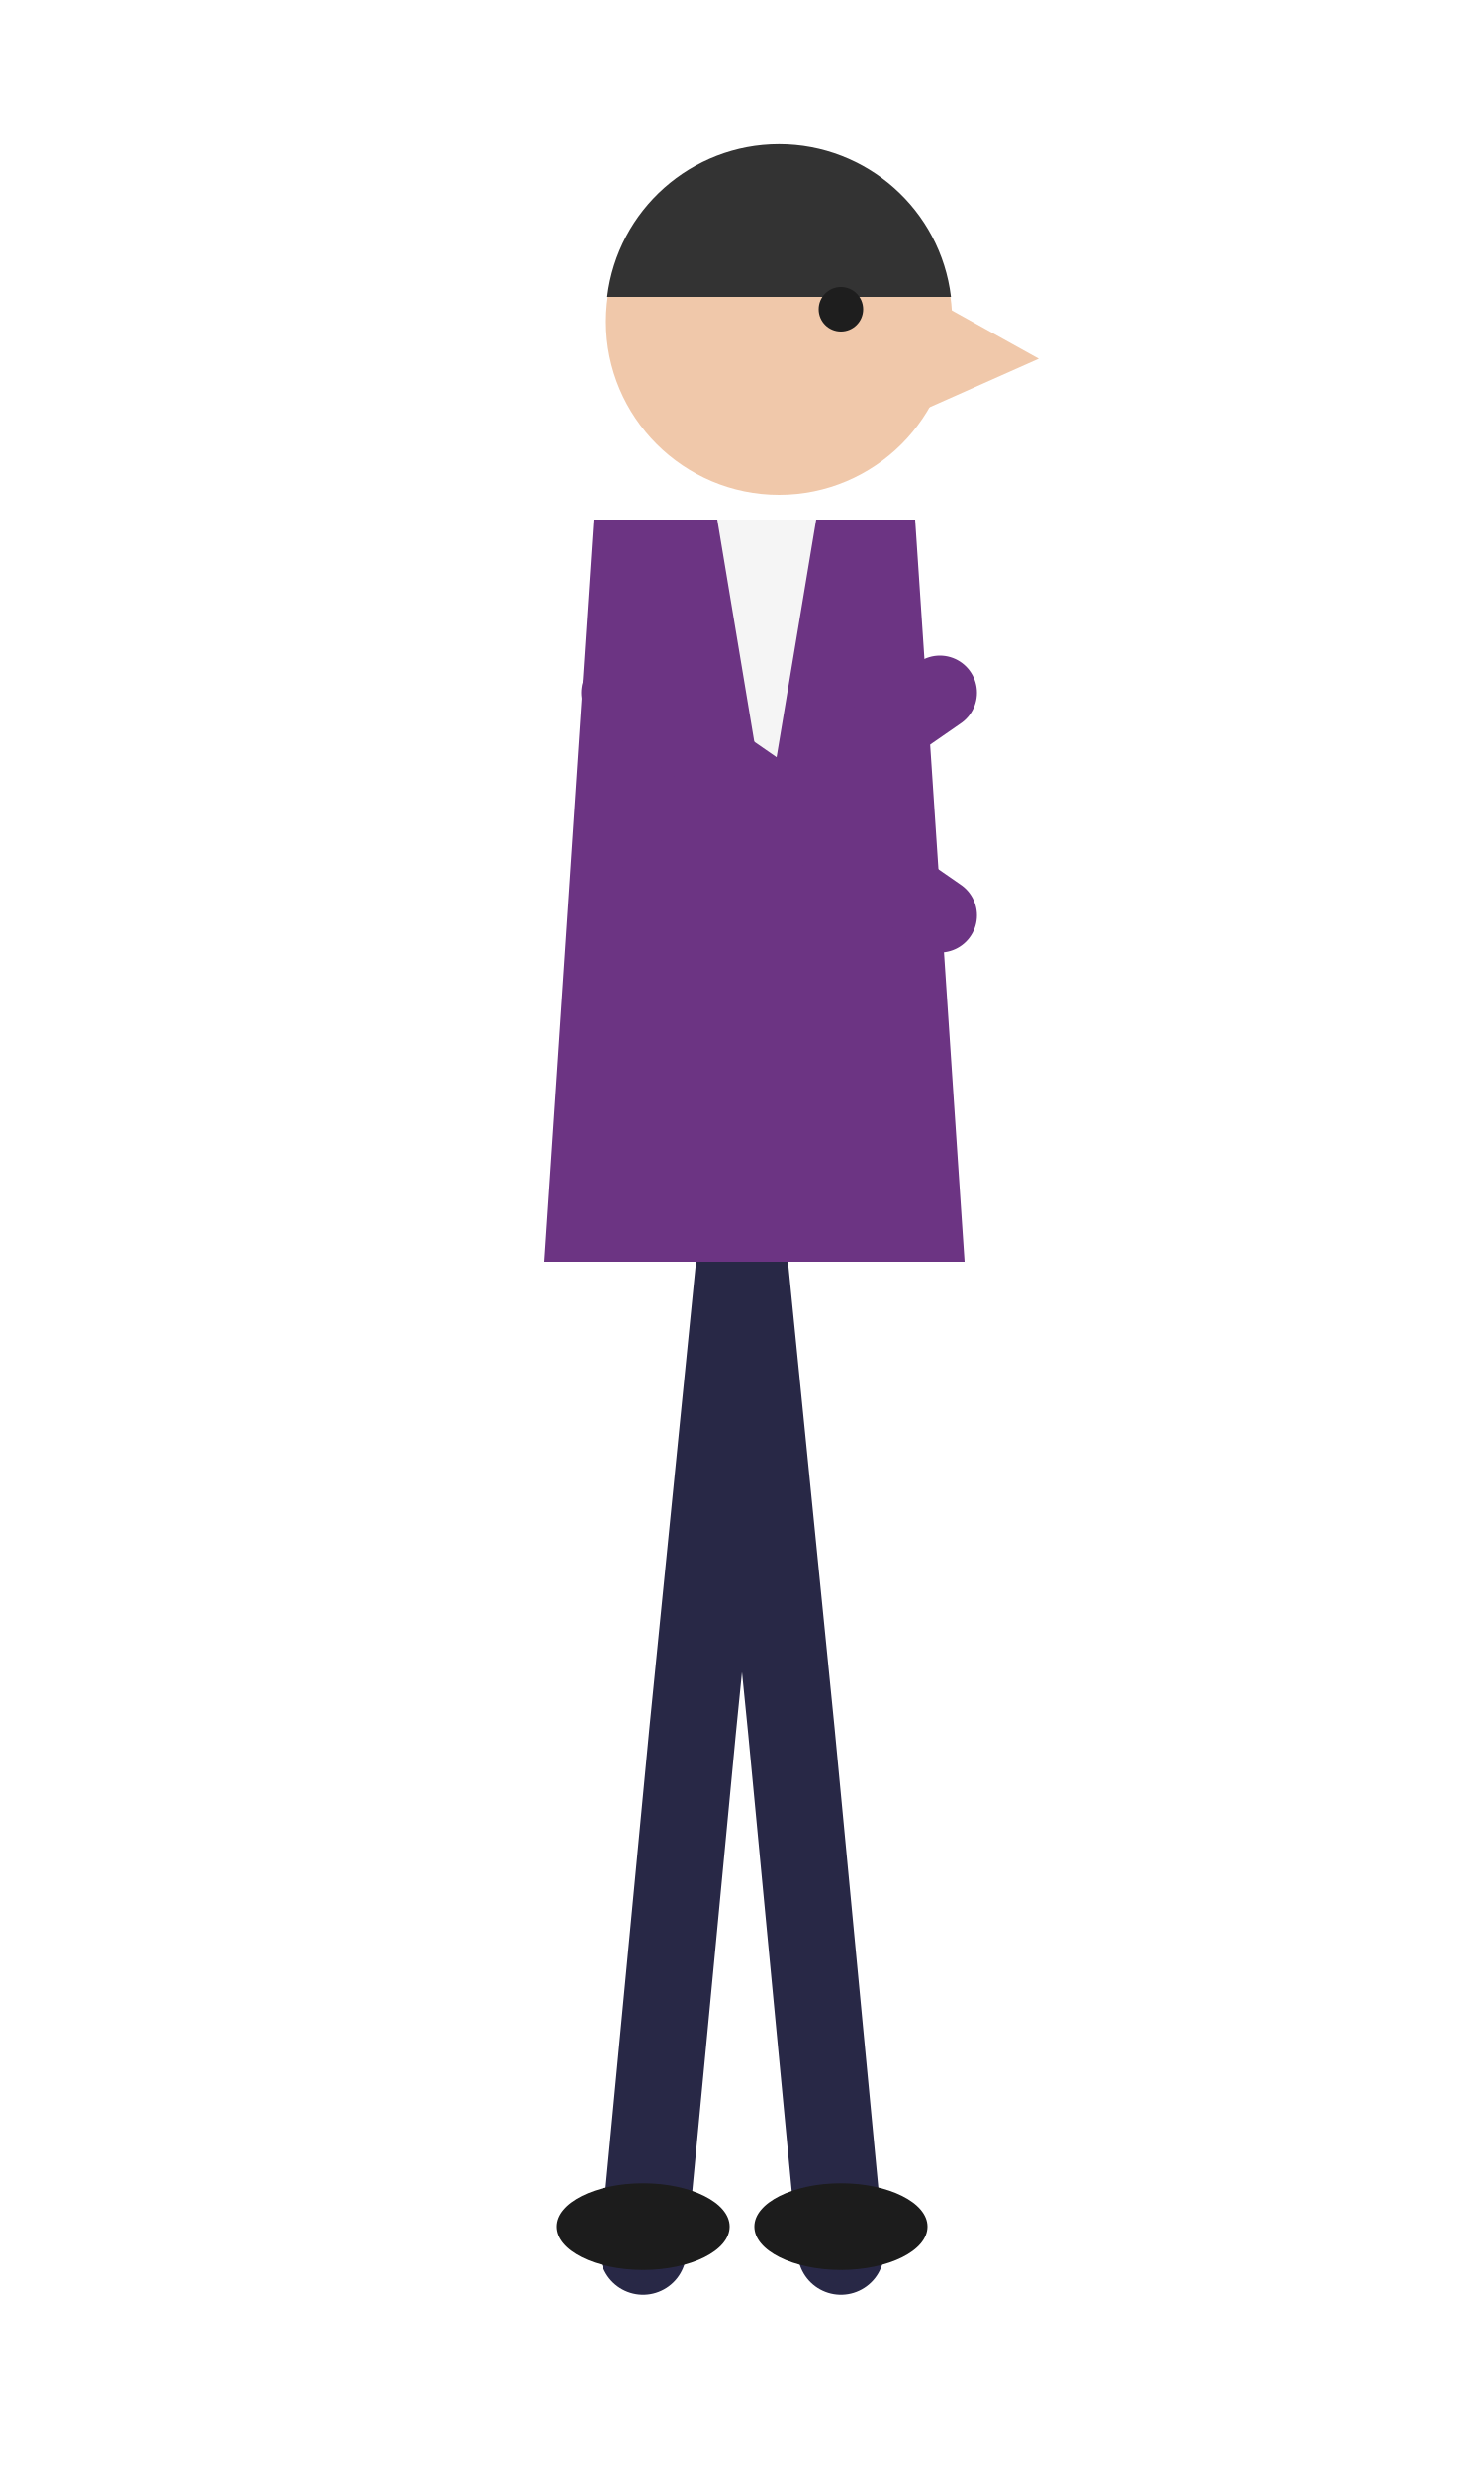
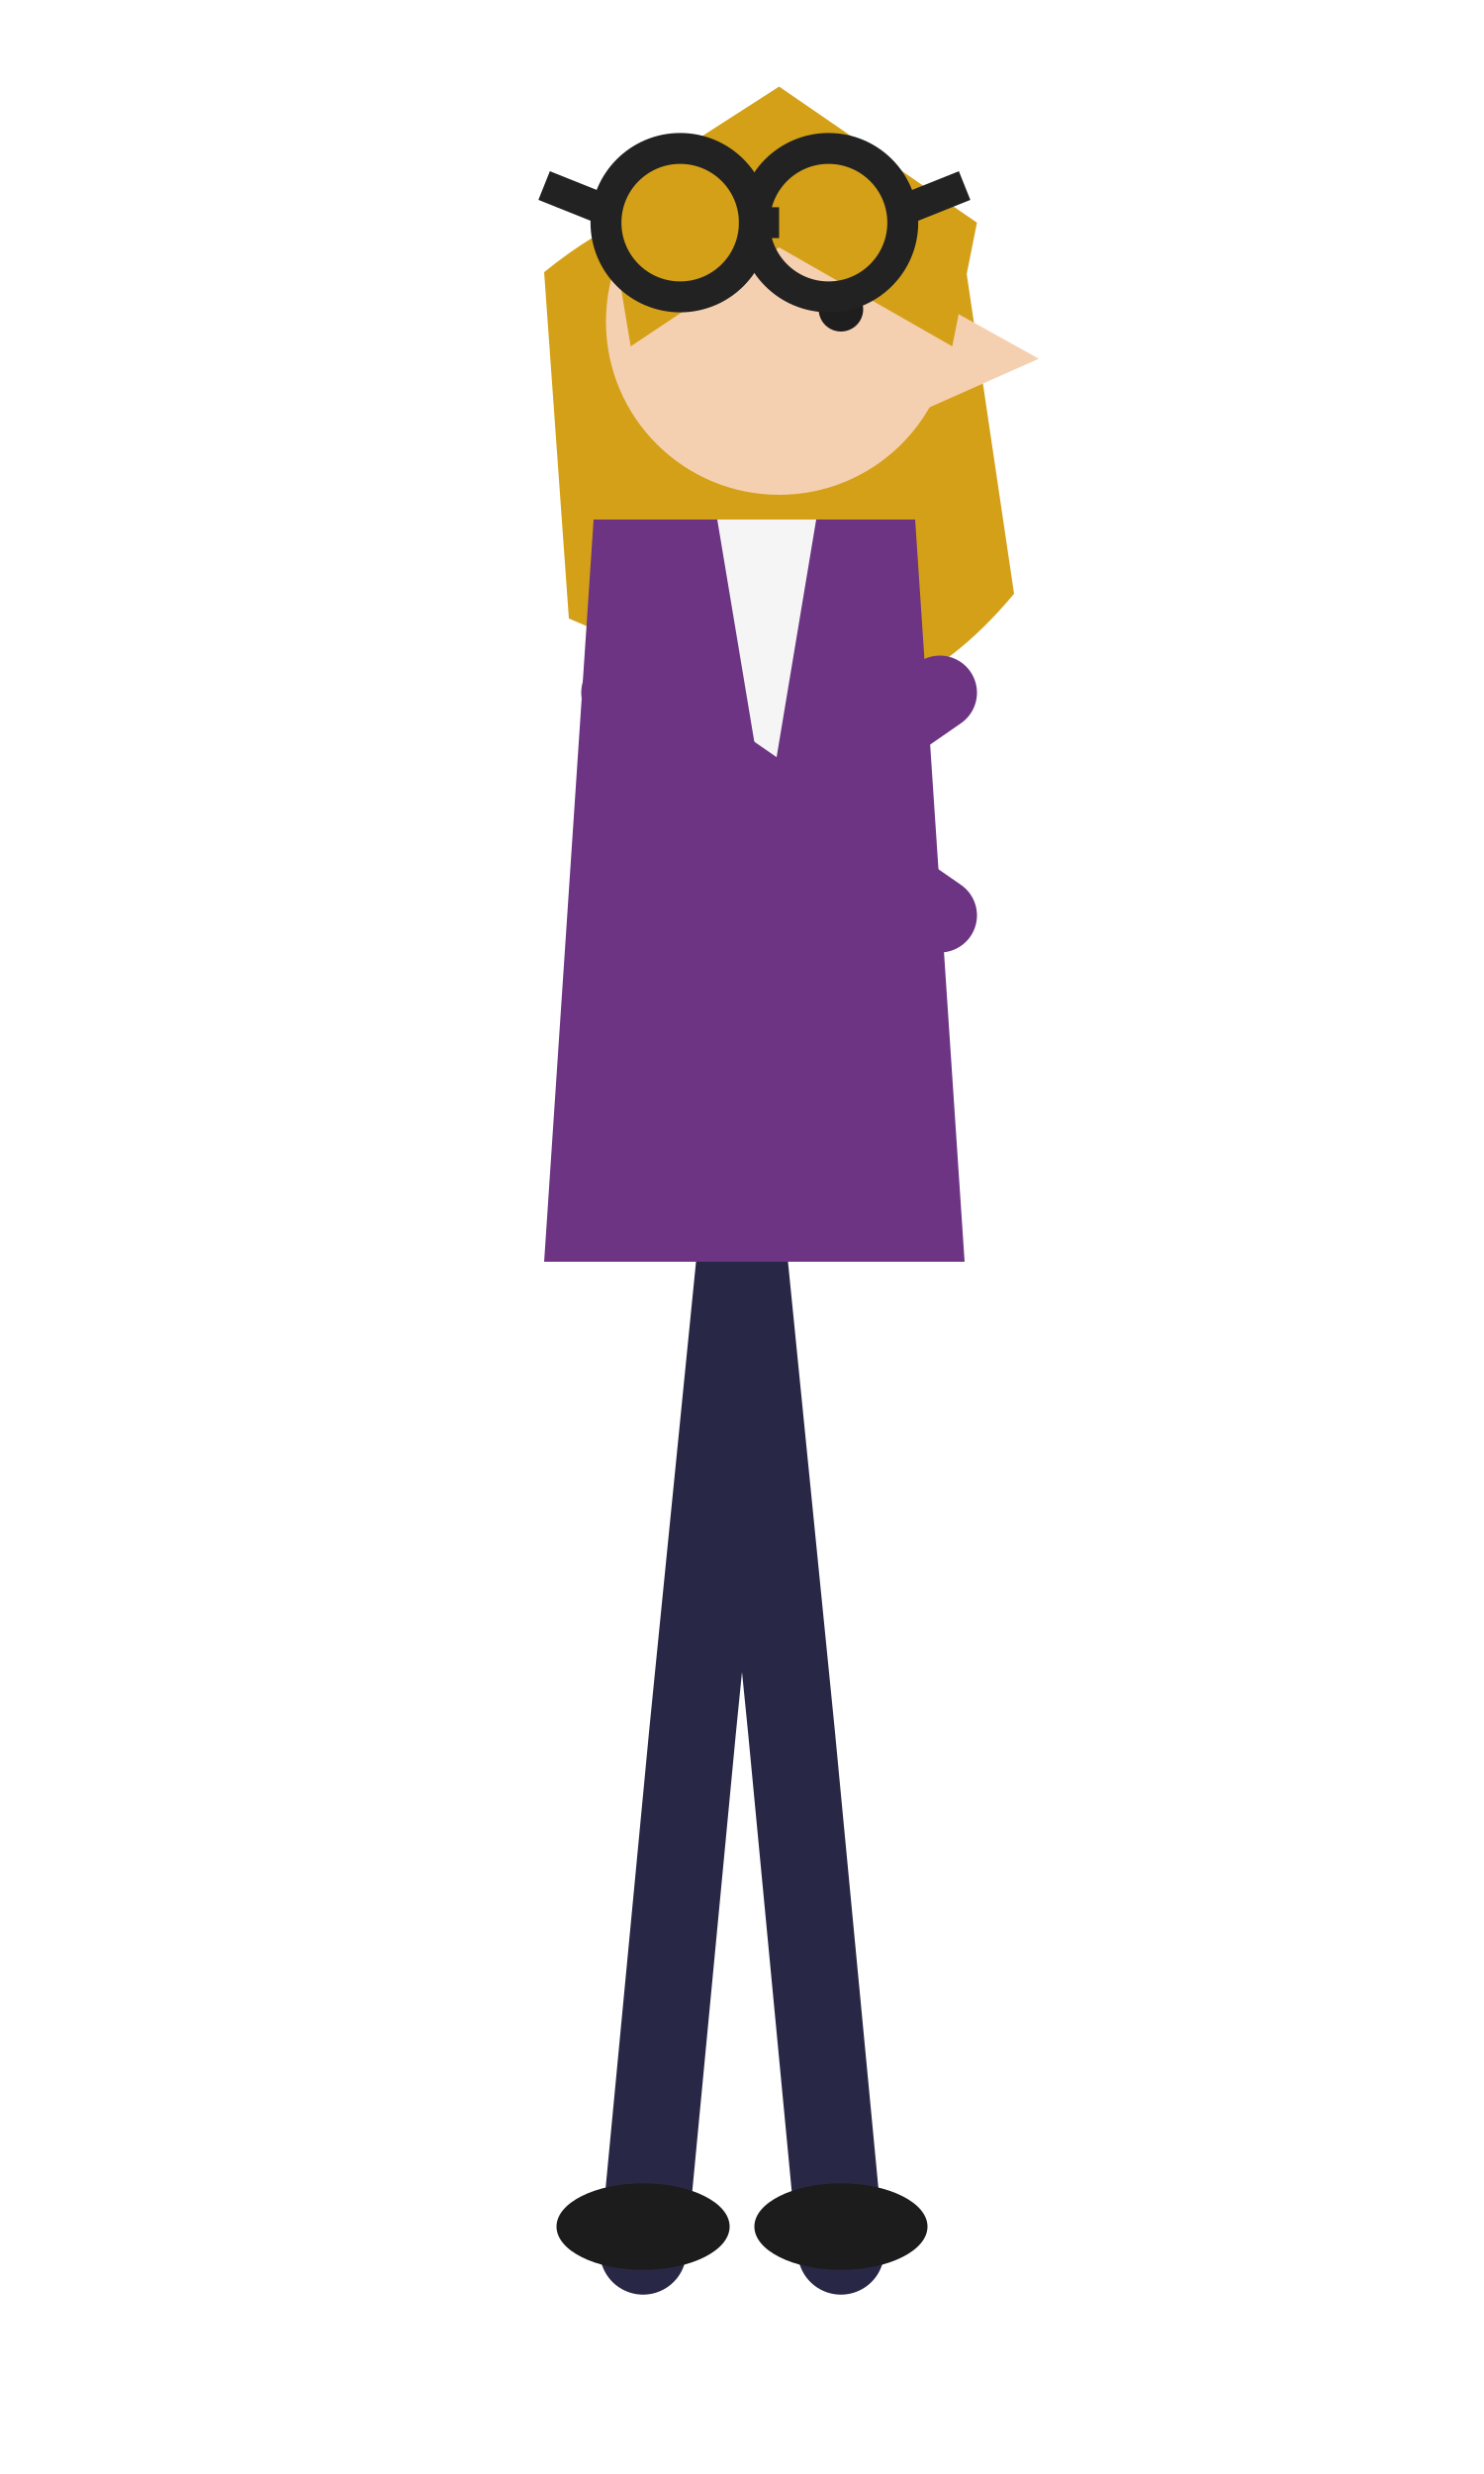
<svg xmlns="http://www.w3.org/2000/svg" viewBox="0 0 120 200" width="120" height="200">
+   <path d="M44 22 Q60 9 78 21 L82 48 Q72 60 60 56 L46 50 Z" fill="#d4a017" />
  <g stroke="#282846" stroke-width="7" stroke-linecap="round" fill="none" stroke-linejoin="round">
    <path d="M60 100 L64 140 L68 182 M60 100 L56 140 L52 182" />
  </g>
  <ellipse cx="68" cy="180" rx="7" ry="3.5" fill="#1c1c1c" />
  <ellipse cx="52" cy="180" rx="7" ry="3.5" fill="#1c1c1c" />
  <path d="M48 42 L74 42 L78 102 L44 102 Z" fill="#6c3483" />
  <path d="M58 42 L66 42 L62 66 Z" fill="#f5f5f5" />
  <g stroke="#6c3483" stroke-width="6" stroke-linecap="round" fill="none">
    <path d="M50 56 L76 74 M50 74 L76 56" />
  </g>
-   <circle cx="63" cy="26" r="14" fill="#f0c8aa" />
-   <path d="M75 24 L84 29 L75 33 Z" fill="#f0c8aa" />
-   <path d="M49.1 24 A14 14 0 0 1 76.9 24 Z" fill="#333" />
+   <circle cx="63" cy="26" r="14" fill="#f5d0b0" />
+   <path d="M75 24 L84 29 L75 33 Z" fill="#f5d0b0" />
+   <path d="M49 16 L63 7 L79 18 L77 28 L63 20 L51 28 Z" fill="#d4a017" />
  <circle cx="68" cy="25" r="1.8" fill="#1e1e1e" />
+   <g stroke="#222" stroke-width="2.5" fill="none">
+     <circle cx="55" cy="18" r="6" />
+     <circle cx="67" cy="18" r="6" />
+     <path d="M61 18 L63 18 M49 17 L44 15 M73 17 L78 15" />
+   </g>
</svg>
